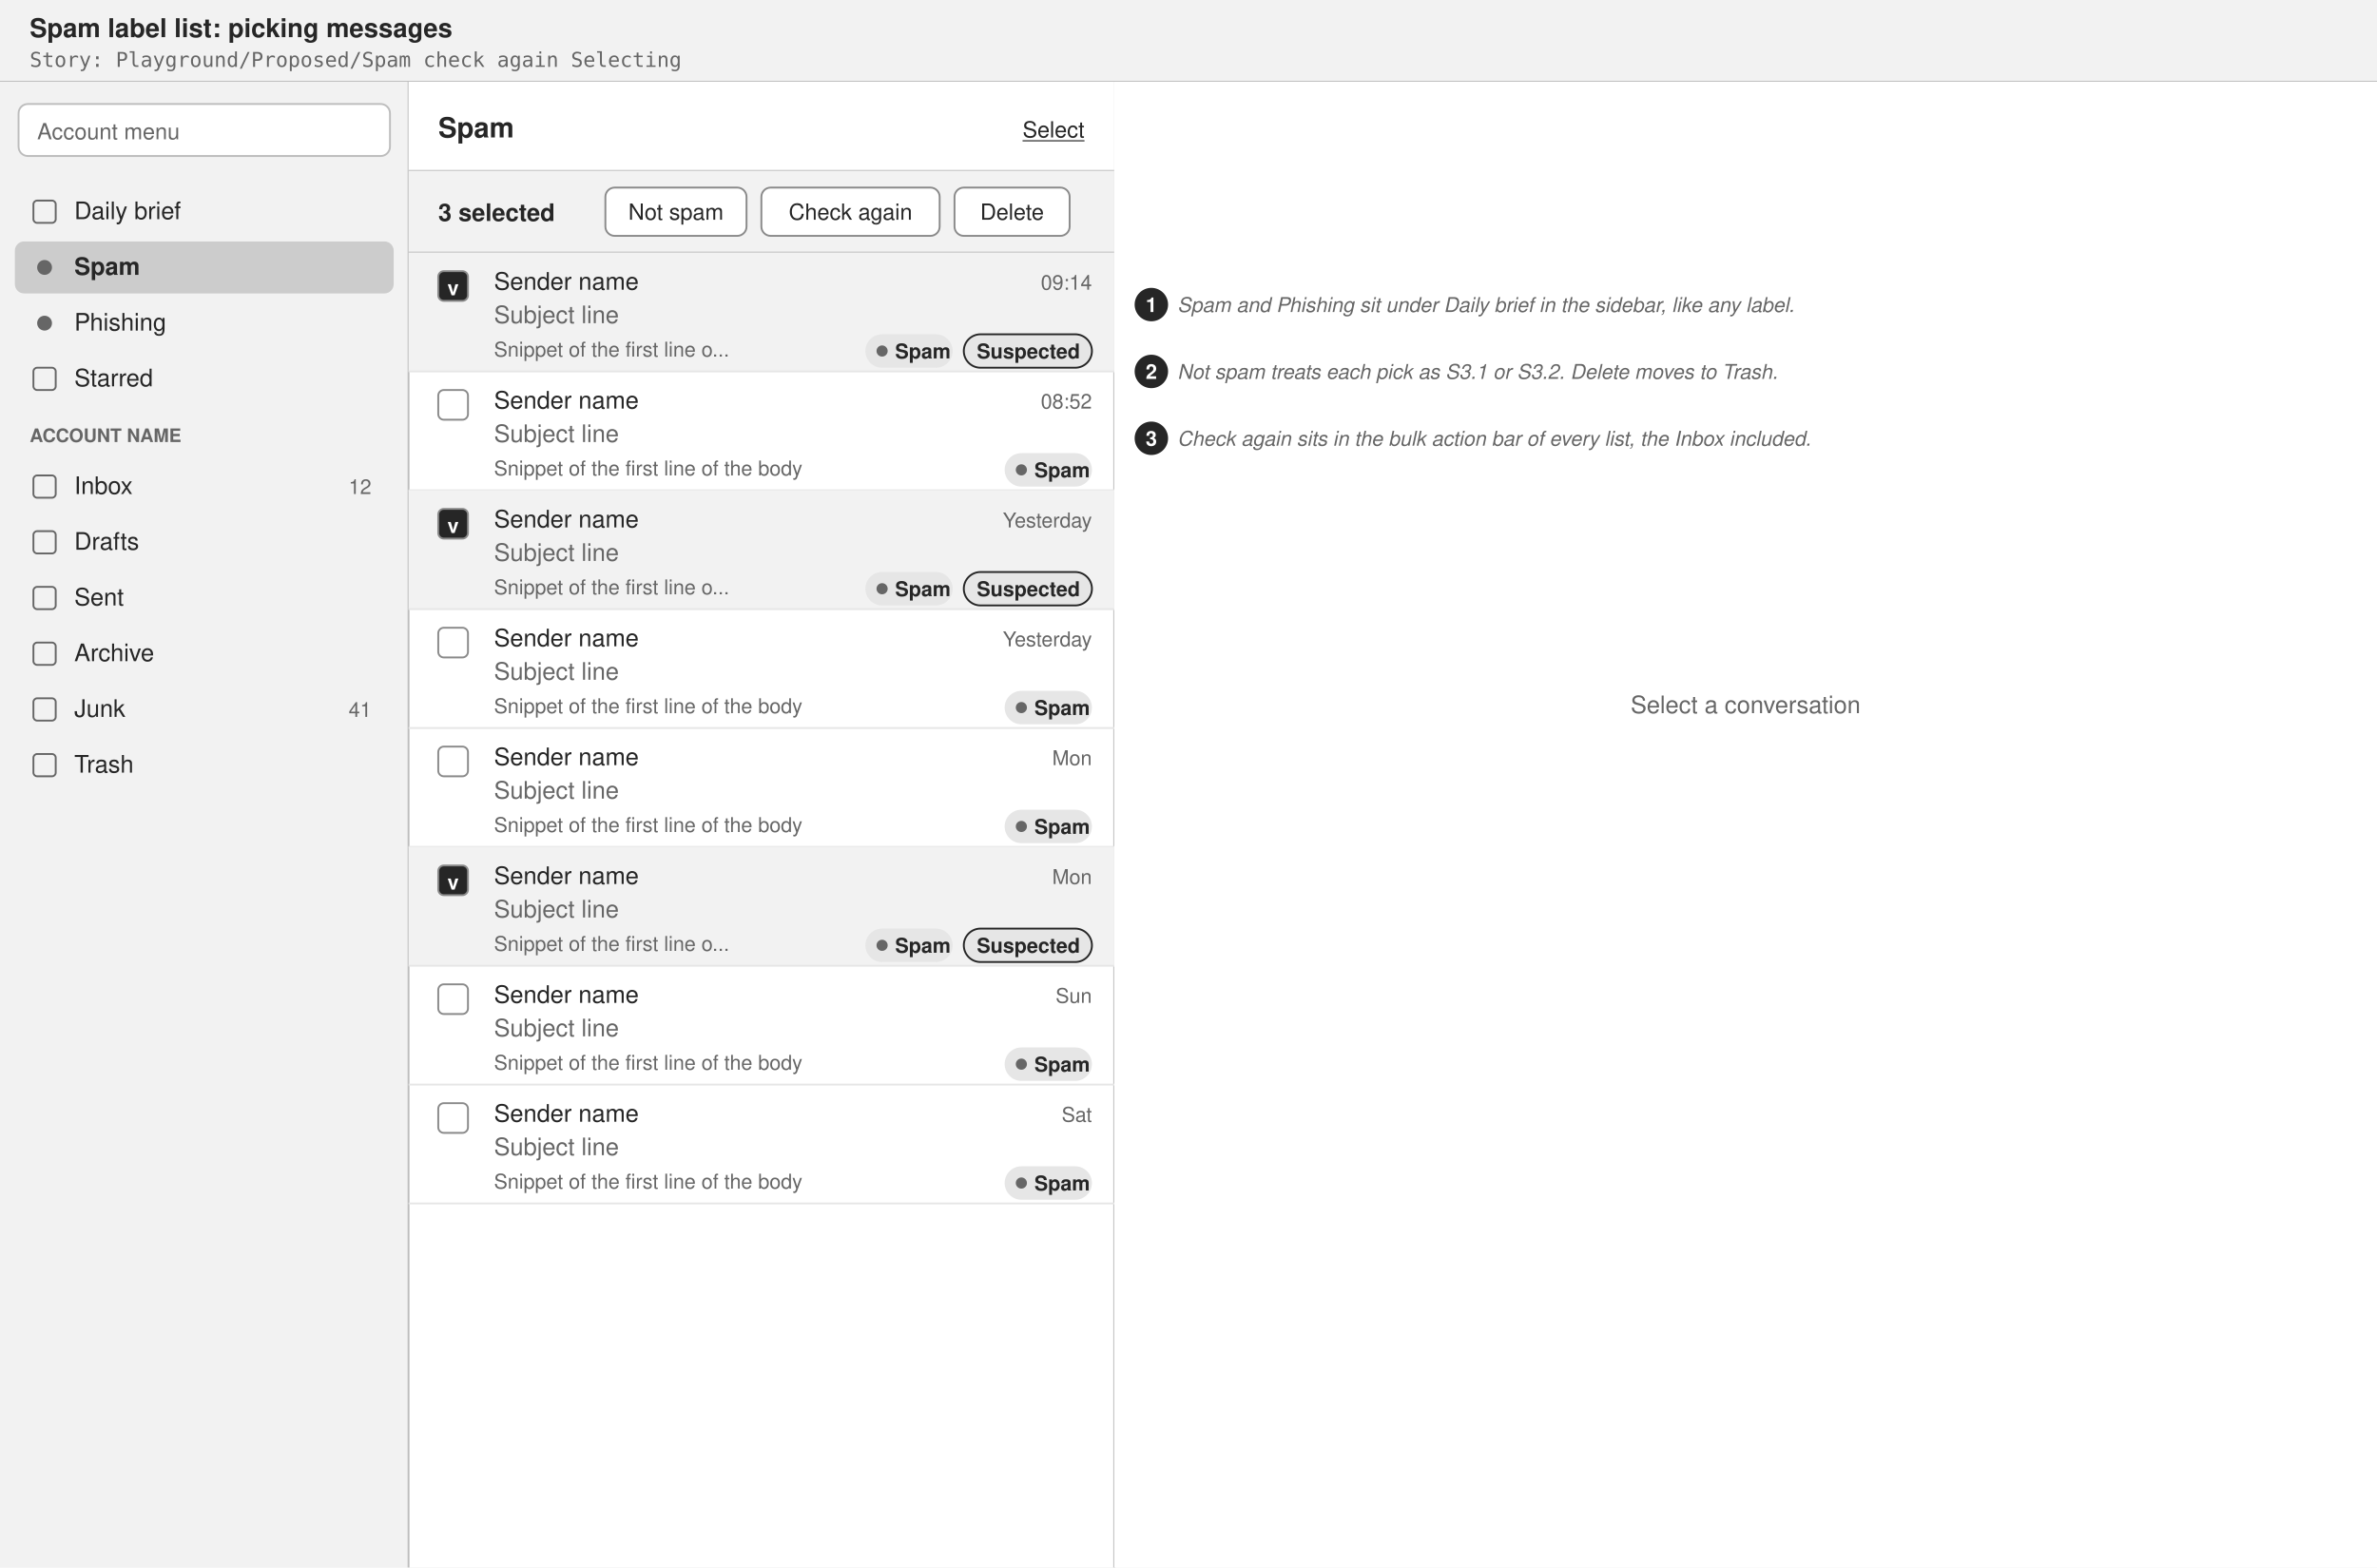
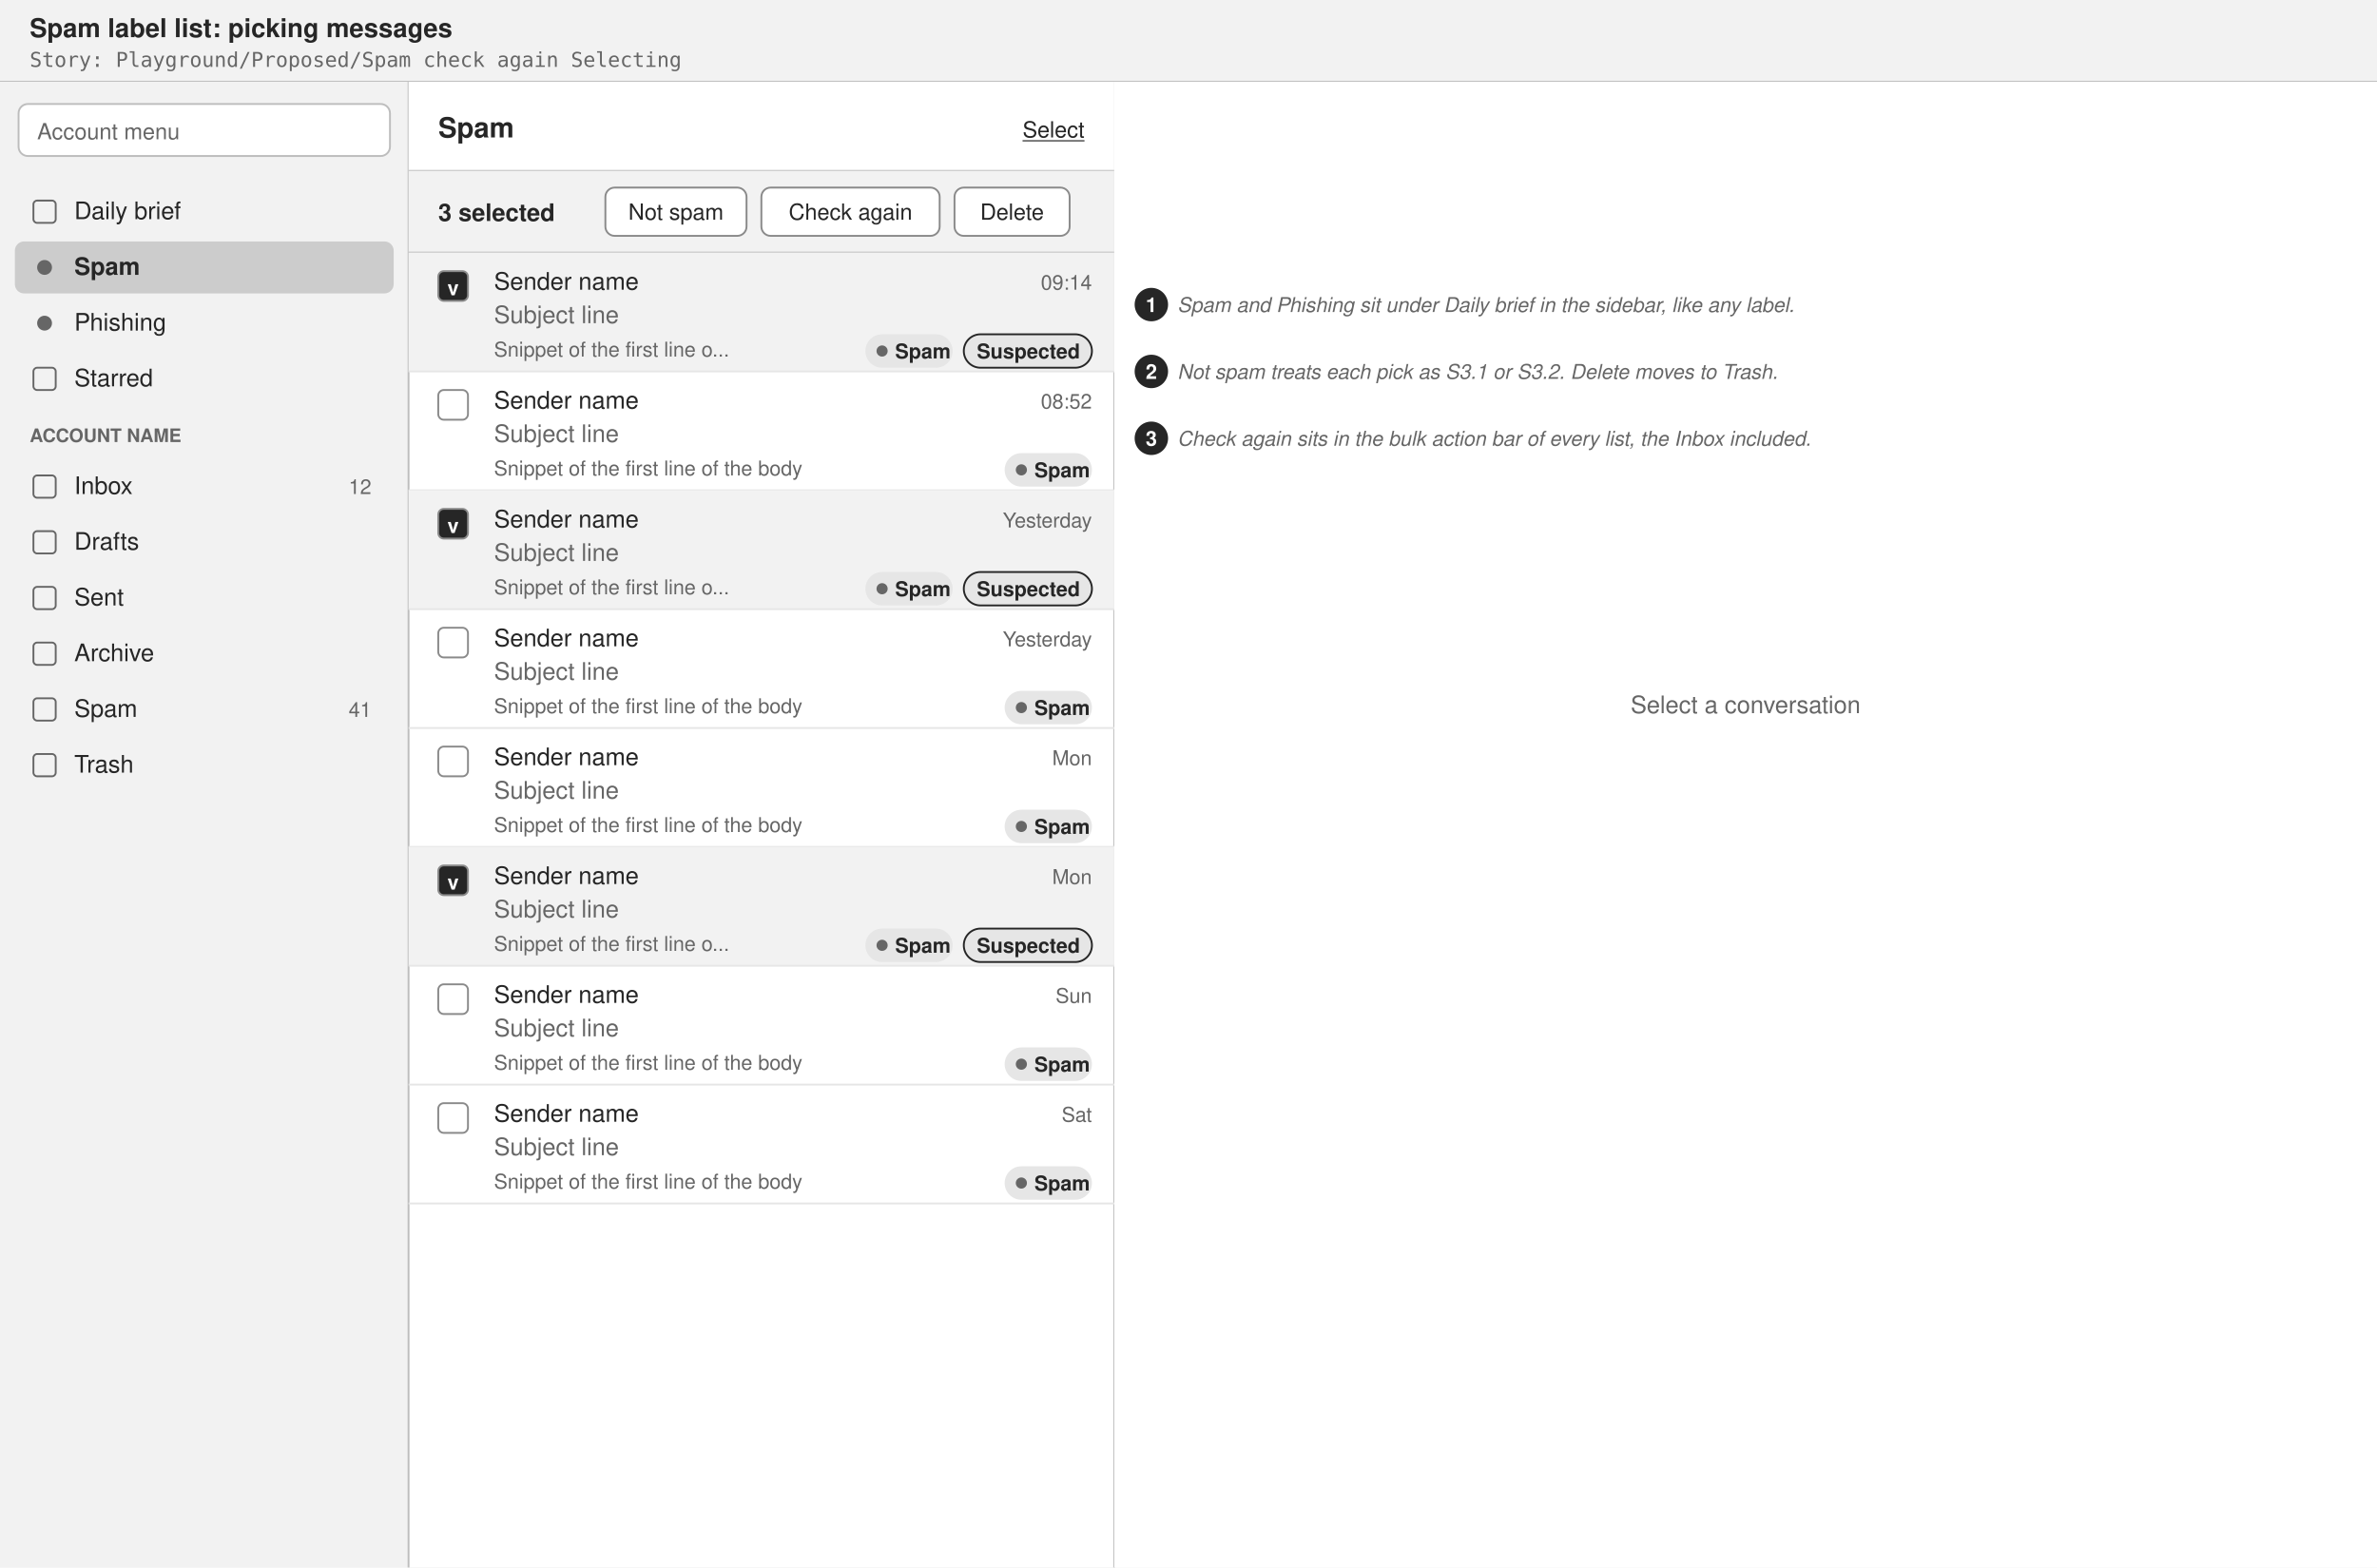
<svg xmlns="http://www.w3.org/2000/svg" width="1280" height="844" viewBox="0 0 1280 844" font-family="Helvetica, Arial, sans-serif">
  <rect x="0" y="0" width="1280" height="844" fill="#ffffff" stroke="none" stroke-width="1" />
  <rect x="0" y="0" width="1280" height="44" fill="#f2f2f2" stroke="none" stroke-width="1" />
  <line x1="0" y1="44" x2="1280" y2="44" stroke="#bdbdbd" stroke-width="1" />
  <text x="16" y="20" font-size="14" fill="#262626" font-weight="700">Spam label list: picking messages</text>
  <text x="16" y="36" font-size="11" fill="#666666" font-family="monospace">Story: Playground/Proposed/Spam check again Selecting</text>
  <g transform="translate(0,44)">
    <rect x="0" y="0" width="220" height="800" fill="#f2f2f2" stroke="none" stroke-width="1" />
    <line x1="220" y1="0" x2="220" y2="800" stroke="#bdbdbd" stroke-width="1" />
    <rect x="10" y="12" width="200" height="28" fill="#ffffff" stroke="#bdbdbd" stroke-width="1" rx="5" />
    <text x="20" y="31" font-size="12" fill="#666666">Account menu</text>
    <rect x="18" y="64" width="12" height="12" fill="none" stroke="#666666" stroke-width="1" rx="2" />
    <text x="40" y="74" font-size="13" fill="#262626" font-weight="400">Daily brief</text>
    <rect x="8" y="86" width="204" height="28" fill="#cccccc" stroke="none" stroke-width="1" rx="5" />
    <circle cx="24" cy="100" r="4" fill="#666666" />
    <text x="40" y="104" font-size="13" fill="#262626" font-weight="600">Spam</text>
    <circle cx="24" cy="130" r="4" fill="#666666" />
    <text x="40" y="134" font-size="13" fill="#262626" font-weight="400">Phishing</text>
    <rect x="18" y="154" width="12" height="12" fill="none" stroke="#666666" stroke-width="1" rx="2" />
    <text x="40" y="164" font-size="13" fill="#262626" font-weight="400">Starred</text>
    <text x="16" y="194" font-size="10" fill="#666666" font-weight="700">ACCOUNT NAME</text>
    <rect x="18" y="212" width="12" height="12" fill="none" stroke="#666666" stroke-width="1" rx="2" />
    <text x="40" y="222" font-size="13" fill="#262626" font-weight="400">Inbox</text>
    <text x="200" y="222" font-size="11" fill="#666666" text-anchor="end">12</text>
    <rect x="18" y="242" width="12" height="12" fill="none" stroke="#666666" stroke-width="1" rx="2" />
    <text x="40" y="252" font-size="13" fill="#262626" font-weight="400">Drafts</text>
    <rect x="18" y="272" width="12" height="12" fill="none" stroke="#666666" stroke-width="1" rx="2" />
    <text x="40" y="282" font-size="13" fill="#262626" font-weight="400">Sent</text>
    <rect x="18" y="302" width="12" height="12" fill="none" stroke="#666666" stroke-width="1" rx="2" />
    <text x="40" y="312" font-size="13" fill="#262626" font-weight="400">Archive</text>
    <rect x="18" y="332" width="12" height="12" fill="none" stroke="#666666" stroke-width="1" rx="2" />
-     <text x="40" y="342" font-size="13" fill="#262626" font-weight="400">Junk</text>
+     <text x="40" y="342" font-size="13" fill="#262626" font-weight="400">Spam</text>
    <text x="200" y="342" font-size="11" fill="#666666" text-anchor="end">41</text>
    <rect x="18" y="362" width="12" height="12" fill="none" stroke="#666666" stroke-width="1" rx="2" />
    <text x="40" y="372" font-size="13" fill="#262626" font-weight="400">Trash</text>
    <line x1="600" y1="0" x2="600" y2="800" stroke="#bdbdbd" stroke-width="1" />
    <rect x="220" y="0" width="380" height="48" fill="#ffffff" stroke="none" stroke-width="1" />
    <line x1="220" y1="48" x2="600" y2="48" stroke="#bdbdbd" stroke-width="1" />
    <text x="236" y="30" font-size="15" fill="#262626" font-weight="700">Spam</text>
    <text x="584" y="30" font-size="12" fill="#262626" text-anchor="end" text-decoration="underline">Select</text>
    <rect x="220" y="48" width="380" height="44" fill="#f2f2f2" stroke="none" stroke-width="1" />
    <line x1="220" y1="92" x2="600" y2="92" stroke="#bdbdbd" stroke-width="1" />
    <text x="236" y="75" font-size="13" fill="#262626" font-weight="600">3 selected</text>
    <rect x="326" y="57" width="76" height="26" fill="#ffffff" stroke="#8a8a8a" stroke-width="1" rx="5" />
    <text x="364" y="74.32" font-size="12" fill="#262626" font-weight="500" text-anchor="middle">Not spam</text>
    <rect x="410" y="57" width="96" height="26" fill="#ffffff" stroke="#8a8a8a" stroke-width="1" rx="5" />
    <text x="458" y="74.32" font-size="12" fill="#262626" font-weight="500" text-anchor="middle">Check again</text>
    <rect x="514" y="57" width="62" height="26" fill="#ffffff" stroke="#8a8a8a" stroke-width="1" rx="5" />
    <text x="545" y="74.32" font-size="12" fill="#262626" font-weight="500" text-anchor="middle">Delete</text>
    <rect x="220" y="92" width="380" height="64" fill="#f2f2f2" stroke="none" stroke-width="1" />
    <rect x="236" y="102" width="16" height="16" fill="#262626" stroke="#8a8a8a" stroke-width="1" rx="3" />
    <text x="244" y="115" font-size="11" fill="#fff" font-weight="700" text-anchor="middle">v</text>
    <text x="266" y="112" font-size="13" fill="#262626" font-weight="500">Sender name</text>
    <text x="588" y="112" font-size="11" fill="#666666" text-anchor="end">09:14</text>
    <text x="266" y="130" font-size="13" fill="#666666">Subject line</text>
    <rect x="519" y="136" width="69" height="18" fill="#e6e6e6" stroke="#262626" stroke-width="1" rx="9" />
    <text x="526" y="149" font-size="11" fill="#262626" font-weight="600">Suspected</text>
    <rect x="466" y="136" width="47" height="18" fill="#e6e6e6" stroke="none" stroke-width="1" rx="9" />
    <circle cx="475" cy="145" r="3" fill="#666666" />
    <text x="482" y="149" font-size="11" fill="#262626" font-weight="600">Spam</text>
    <text x="266" y="148" font-size="11" fill="#666666">Snippet of the first line o...</text>
    <line x1="220" y1="156" x2="600" y2="156" stroke="#e6e6e6" stroke-width="1" />
    <rect x="236" y="166" width="16" height="16" fill="#ffffff" stroke="#8a8a8a" stroke-width="1" rx="3" />
    <text x="266" y="176" font-size="13" fill="#262626" font-weight="500">Sender name</text>
    <text x="588" y="176" font-size="11" fill="#666666" text-anchor="end">08:52</text>
    <text x="266" y="194" font-size="13" fill="#666666">Subject line</text>
    <rect x="541" y="200" width="47" height="18" fill="#e6e6e6" stroke="none" stroke-width="1" rx="9" />
    <circle cx="550" cy="209" r="3" fill="#666666" />
    <text x="557" y="213" font-size="11" fill="#262626" font-weight="600">Spam</text>
    <text x="266" y="212" font-size="11" fill="#666666">Snippet of the first line of the body</text>
    <line x1="220" y1="220" x2="600" y2="220" stroke="#e6e6e6" stroke-width="1" />
    <rect x="220" y="220" width="380" height="64" fill="#f2f2f2" stroke="none" stroke-width="1" />
    <rect x="236" y="230" width="16" height="16" fill="#262626" stroke="#8a8a8a" stroke-width="1" rx="3" />
    <text x="244" y="243" font-size="11" fill="#fff" font-weight="700" text-anchor="middle">v</text>
    <text x="266" y="240" font-size="13" fill="#262626" font-weight="500">Sender name</text>
    <text x="588" y="240" font-size="11" fill="#666666" text-anchor="end">Yesterday</text>
    <text x="266" y="258" font-size="13" fill="#666666">Subject line</text>
    <rect x="519" y="264" width="69" height="18" fill="#e6e6e6" stroke="#262626" stroke-width="1" rx="9" />
    <text x="526" y="277" font-size="11" fill="#262626" font-weight="600">Suspected</text>
    <rect x="466" y="264" width="47" height="18" fill="#e6e6e6" stroke="none" stroke-width="1" rx="9" />
    <circle cx="475" cy="273" r="3" fill="#666666" />
    <text x="482" y="277" font-size="11" fill="#262626" font-weight="600">Spam</text>
    <text x="266" y="276" font-size="11" fill="#666666">Snippet of the first line o...</text>
    <line x1="220" y1="284" x2="600" y2="284" stroke="#e6e6e6" stroke-width="1" />
    <rect x="236" y="294" width="16" height="16" fill="#ffffff" stroke="#8a8a8a" stroke-width="1" rx="3" />
    <text x="266" y="304" font-size="13" fill="#262626" font-weight="500">Sender name</text>
    <text x="588" y="304" font-size="11" fill="#666666" text-anchor="end">Yesterday</text>
    <text x="266" y="322" font-size="13" fill="#666666">Subject line</text>
    <rect x="541" y="328" width="47" height="18" fill="#e6e6e6" stroke="none" stroke-width="1" rx="9" />
    <circle cx="550" cy="337" r="3" fill="#666666" />
    <text x="557" y="341" font-size="11" fill="#262626" font-weight="600">Spam</text>
    <text x="266" y="340" font-size="11" fill="#666666">Snippet of the first line of the body</text>
    <line x1="220" y1="348" x2="600" y2="348" stroke="#e6e6e6" stroke-width="1" />
    <rect x="236" y="358" width="16" height="16" fill="#ffffff" stroke="#8a8a8a" stroke-width="1" rx="3" />
    <text x="266" y="368" font-size="13" fill="#262626" font-weight="500">Sender name</text>
    <text x="588" y="368" font-size="11" fill="#666666" text-anchor="end">Mon</text>
    <text x="266" y="386" font-size="13" fill="#666666">Subject line</text>
    <rect x="541" y="392" width="47" height="18" fill="#e6e6e6" stroke="none" stroke-width="1" rx="9" />
    <circle cx="550" cy="401" r="3" fill="#666666" />
    <text x="557" y="405" font-size="11" fill="#262626" font-weight="600">Spam</text>
    <text x="266" y="404" font-size="11" fill="#666666">Snippet of the first line of the body</text>
    <line x1="220" y1="412" x2="600" y2="412" stroke="#e6e6e6" stroke-width="1" />
    <rect x="220" y="412" width="380" height="64" fill="#f2f2f2" stroke="none" stroke-width="1" />
    <rect x="236" y="422" width="16" height="16" fill="#262626" stroke="#8a8a8a" stroke-width="1" rx="3" />
    <text x="244" y="435" font-size="11" fill="#fff" font-weight="700" text-anchor="middle">v</text>
    <text x="266" y="432" font-size="13" fill="#262626" font-weight="500">Sender name</text>
    <text x="588" y="432" font-size="11" fill="#666666" text-anchor="end">Mon</text>
    <text x="266" y="450" font-size="13" fill="#666666">Subject line</text>
    <rect x="519" y="456" width="69" height="18" fill="#e6e6e6" stroke="#262626" stroke-width="1" rx="9" />
    <text x="526" y="469" font-size="11" fill="#262626" font-weight="600">Suspected</text>
    <rect x="466" y="456" width="47" height="18" fill="#e6e6e6" stroke="none" stroke-width="1" rx="9" />
    <circle cx="475" cy="465" r="3" fill="#666666" />
    <text x="482" y="469" font-size="11" fill="#262626" font-weight="600">Spam</text>
    <text x="266" y="468" font-size="11" fill="#666666">Snippet of the first line o...</text>
    <line x1="220" y1="476" x2="600" y2="476" stroke="#e6e6e6" stroke-width="1" />
    <rect x="236" y="486" width="16" height="16" fill="#ffffff" stroke="#8a8a8a" stroke-width="1" rx="3" />
    <text x="266" y="496" font-size="13" fill="#262626" font-weight="500">Sender name</text>
    <text x="588" y="496" font-size="11" fill="#666666" text-anchor="end">Sun</text>
    <text x="266" y="514" font-size="13" fill="#666666">Subject line</text>
    <rect x="541" y="520" width="47" height="18" fill="#e6e6e6" stroke="none" stroke-width="1" rx="9" />
    <circle cx="550" cy="529" r="3" fill="#666666" />
    <text x="557" y="533" font-size="11" fill="#262626" font-weight="600">Spam</text>
    <text x="266" y="532" font-size="11" fill="#666666">Snippet of the first line of the body</text>
    <line x1="220" y1="540" x2="600" y2="540" stroke="#e6e6e6" stroke-width="1" />
    <rect x="236" y="550" width="16" height="16" fill="#ffffff" stroke="#8a8a8a" stroke-width="1" rx="3" />
    <text x="266" y="560" font-size="13" fill="#262626" font-weight="500">Sender name</text>
    <text x="588" y="560" font-size="11" fill="#666666" text-anchor="end">Sat</text>
    <text x="266" y="578" font-size="13" fill="#666666">Subject line</text>
    <rect x="541" y="584" width="47" height="18" fill="#e6e6e6" stroke="none" stroke-width="1" rx="9" />
    <circle cx="550" cy="593" r="3" fill="#666666" />
    <text x="557" y="597" font-size="11" fill="#262626" font-weight="600">Spam</text>
    <text x="266" y="596" font-size="11" fill="#666666">Snippet of the first line of the body</text>
    <line x1="220" y1="604" x2="600" y2="604" stroke="#e6e6e6" stroke-width="1" />
    <rect x="600" y="0" width="680" height="800" fill="#ffffff" stroke="none" stroke-width="1" />
    <text x="940" y="340" font-size="13" fill="#666666" text-anchor="middle">Select a conversation</text>
    <circle cx="620" cy="120" r="9" fill="#262626" />
    <text x="620" y="124" font-size="11" fill="#fff" font-weight="700" text-anchor="middle">1</text>
    <text x="634" y="124" font-size="11" fill="#666666" font-style="italic">Spam and Phishing sit under Daily brief in the sidebar, like any label.</text>
    <circle cx="620" cy="156" r="9" fill="#262626" />
    <text x="620" y="160" font-size="11" fill="#fff" font-weight="700" text-anchor="middle">2</text>
    <text x="634" y="160" font-size="11" fill="#666666" font-style="italic">Not spam treats each pick as S3.1 or S3.2. Delete moves to Trash.</text>
    <circle cx="620" cy="192" r="9" fill="#262626" />
    <text x="620" y="196" font-size="11" fill="#fff" font-weight="700" text-anchor="middle">3</text>
    <text x="634" y="196" font-size="11" fill="#666666" font-style="italic">Check again sits in the bulk action bar of every list, the Inbox included.</text>
  </g>
</svg>
